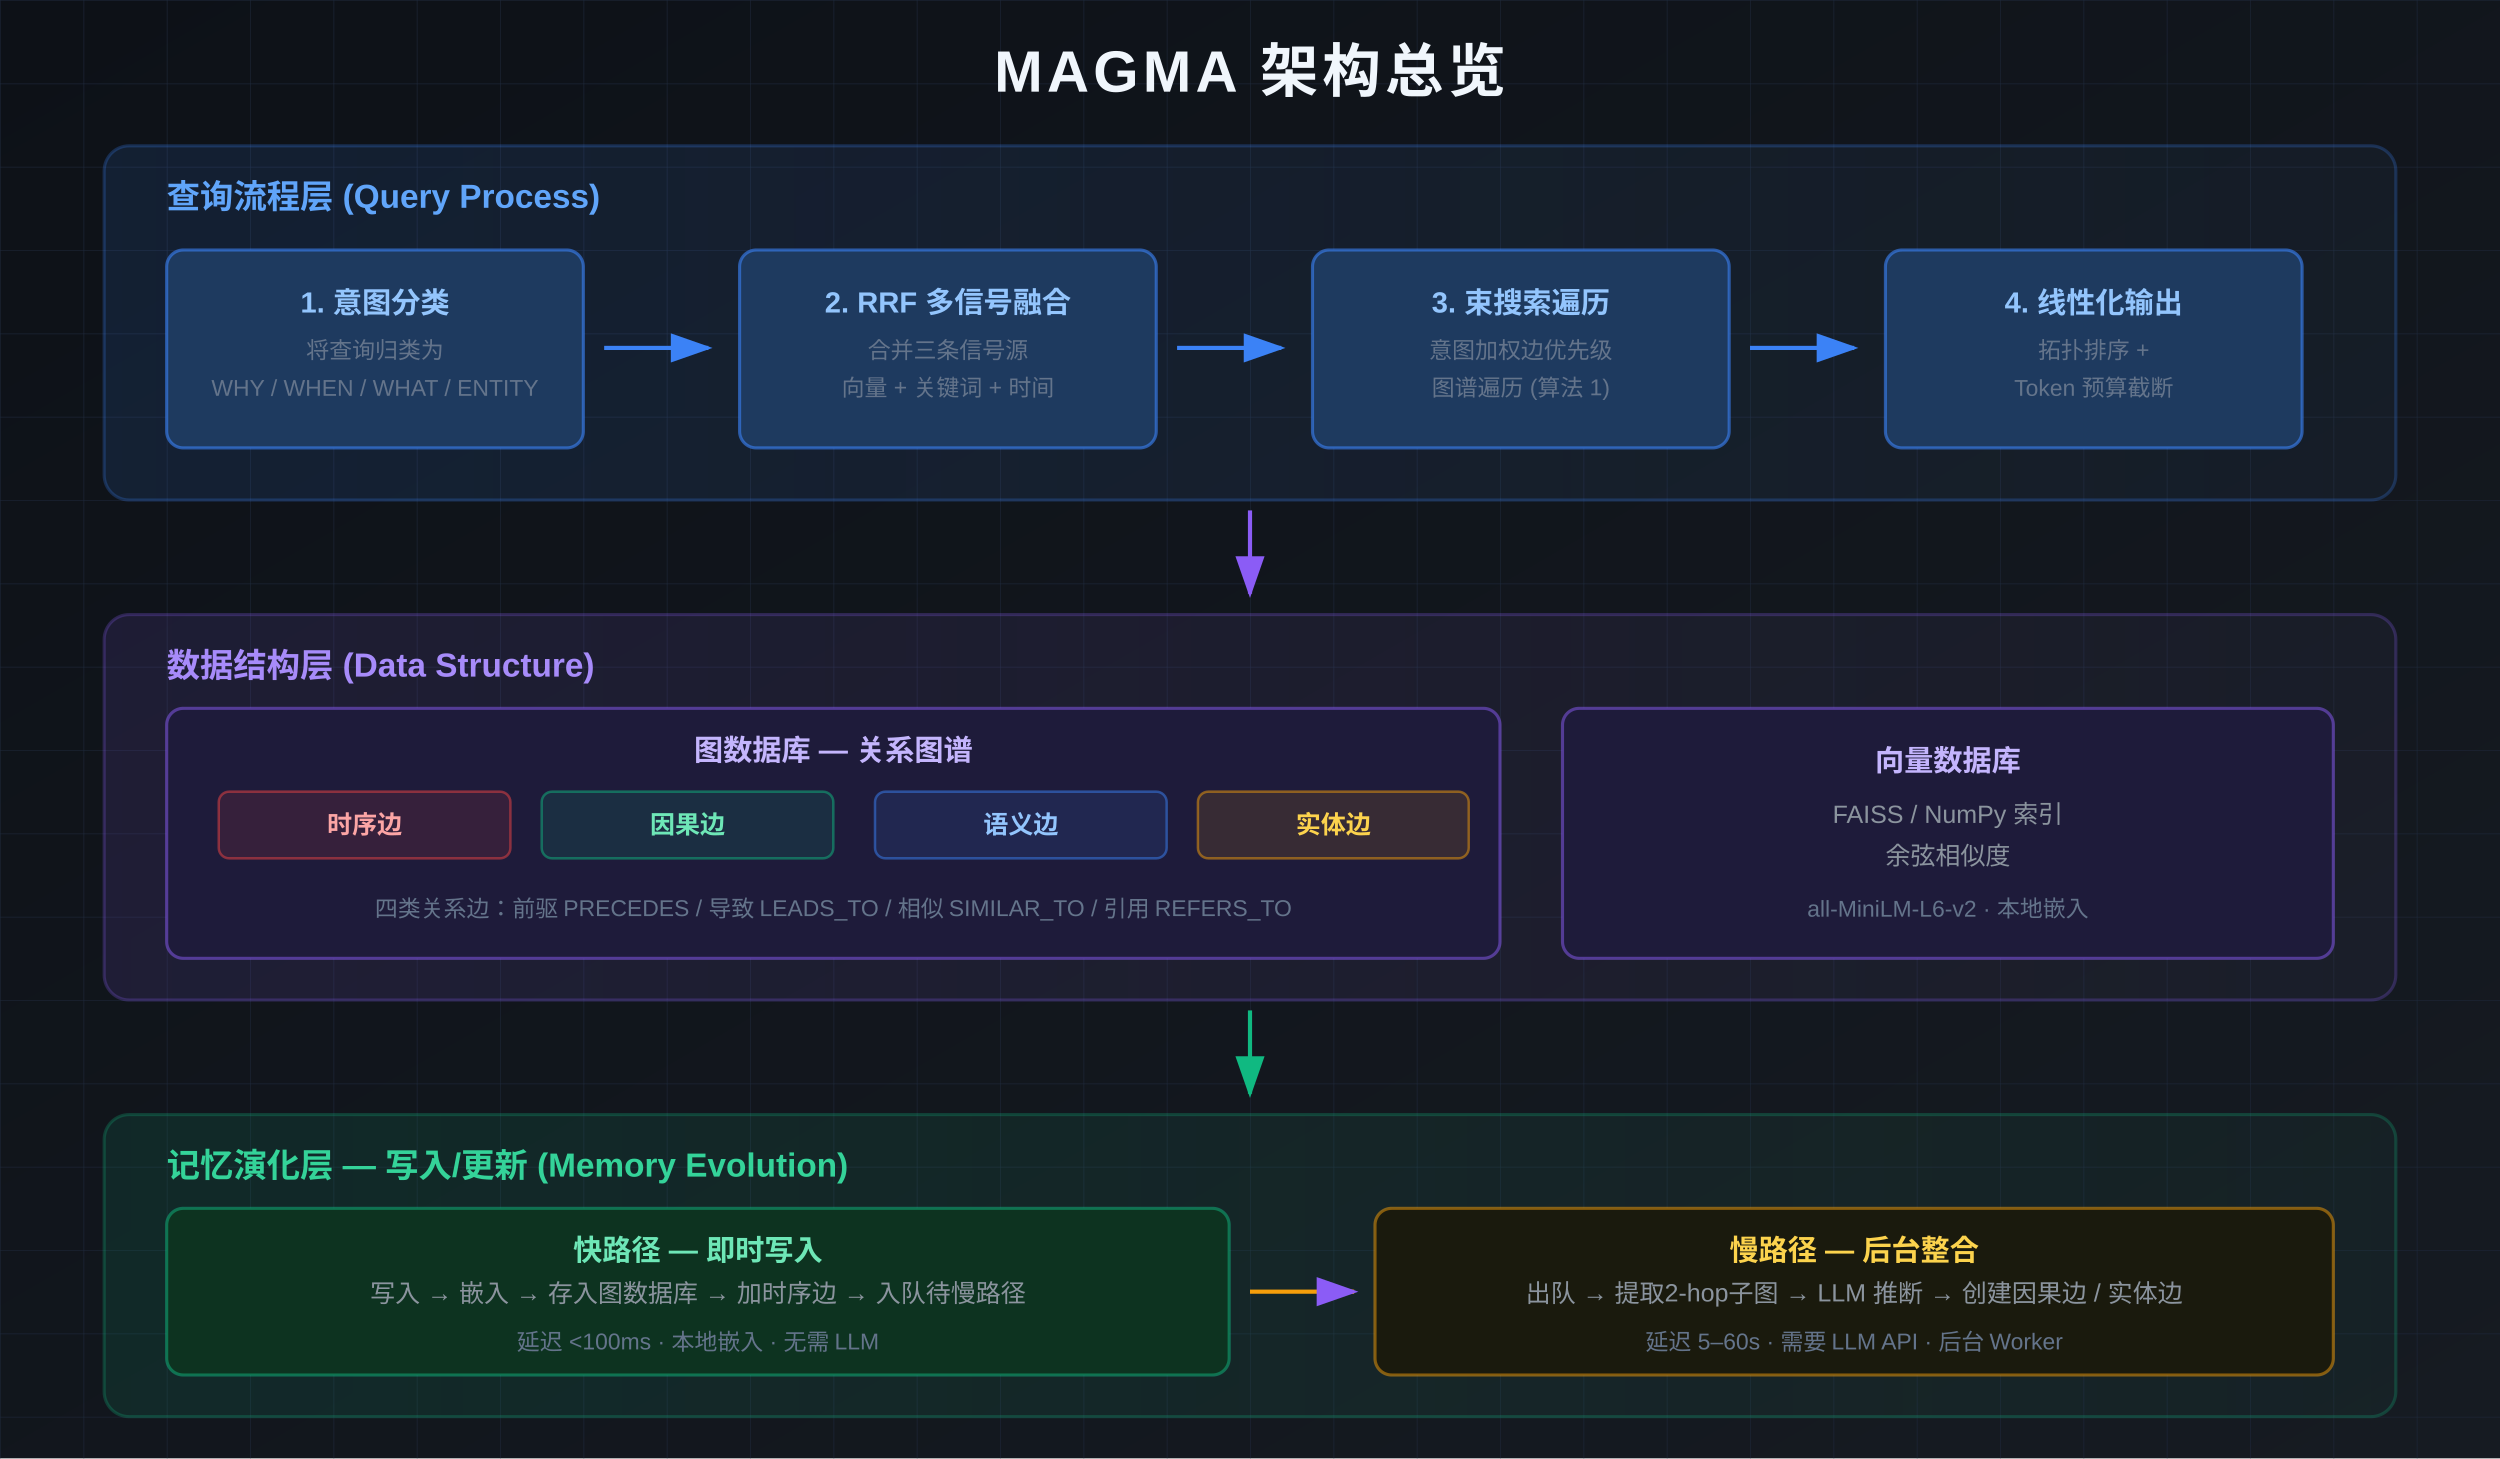
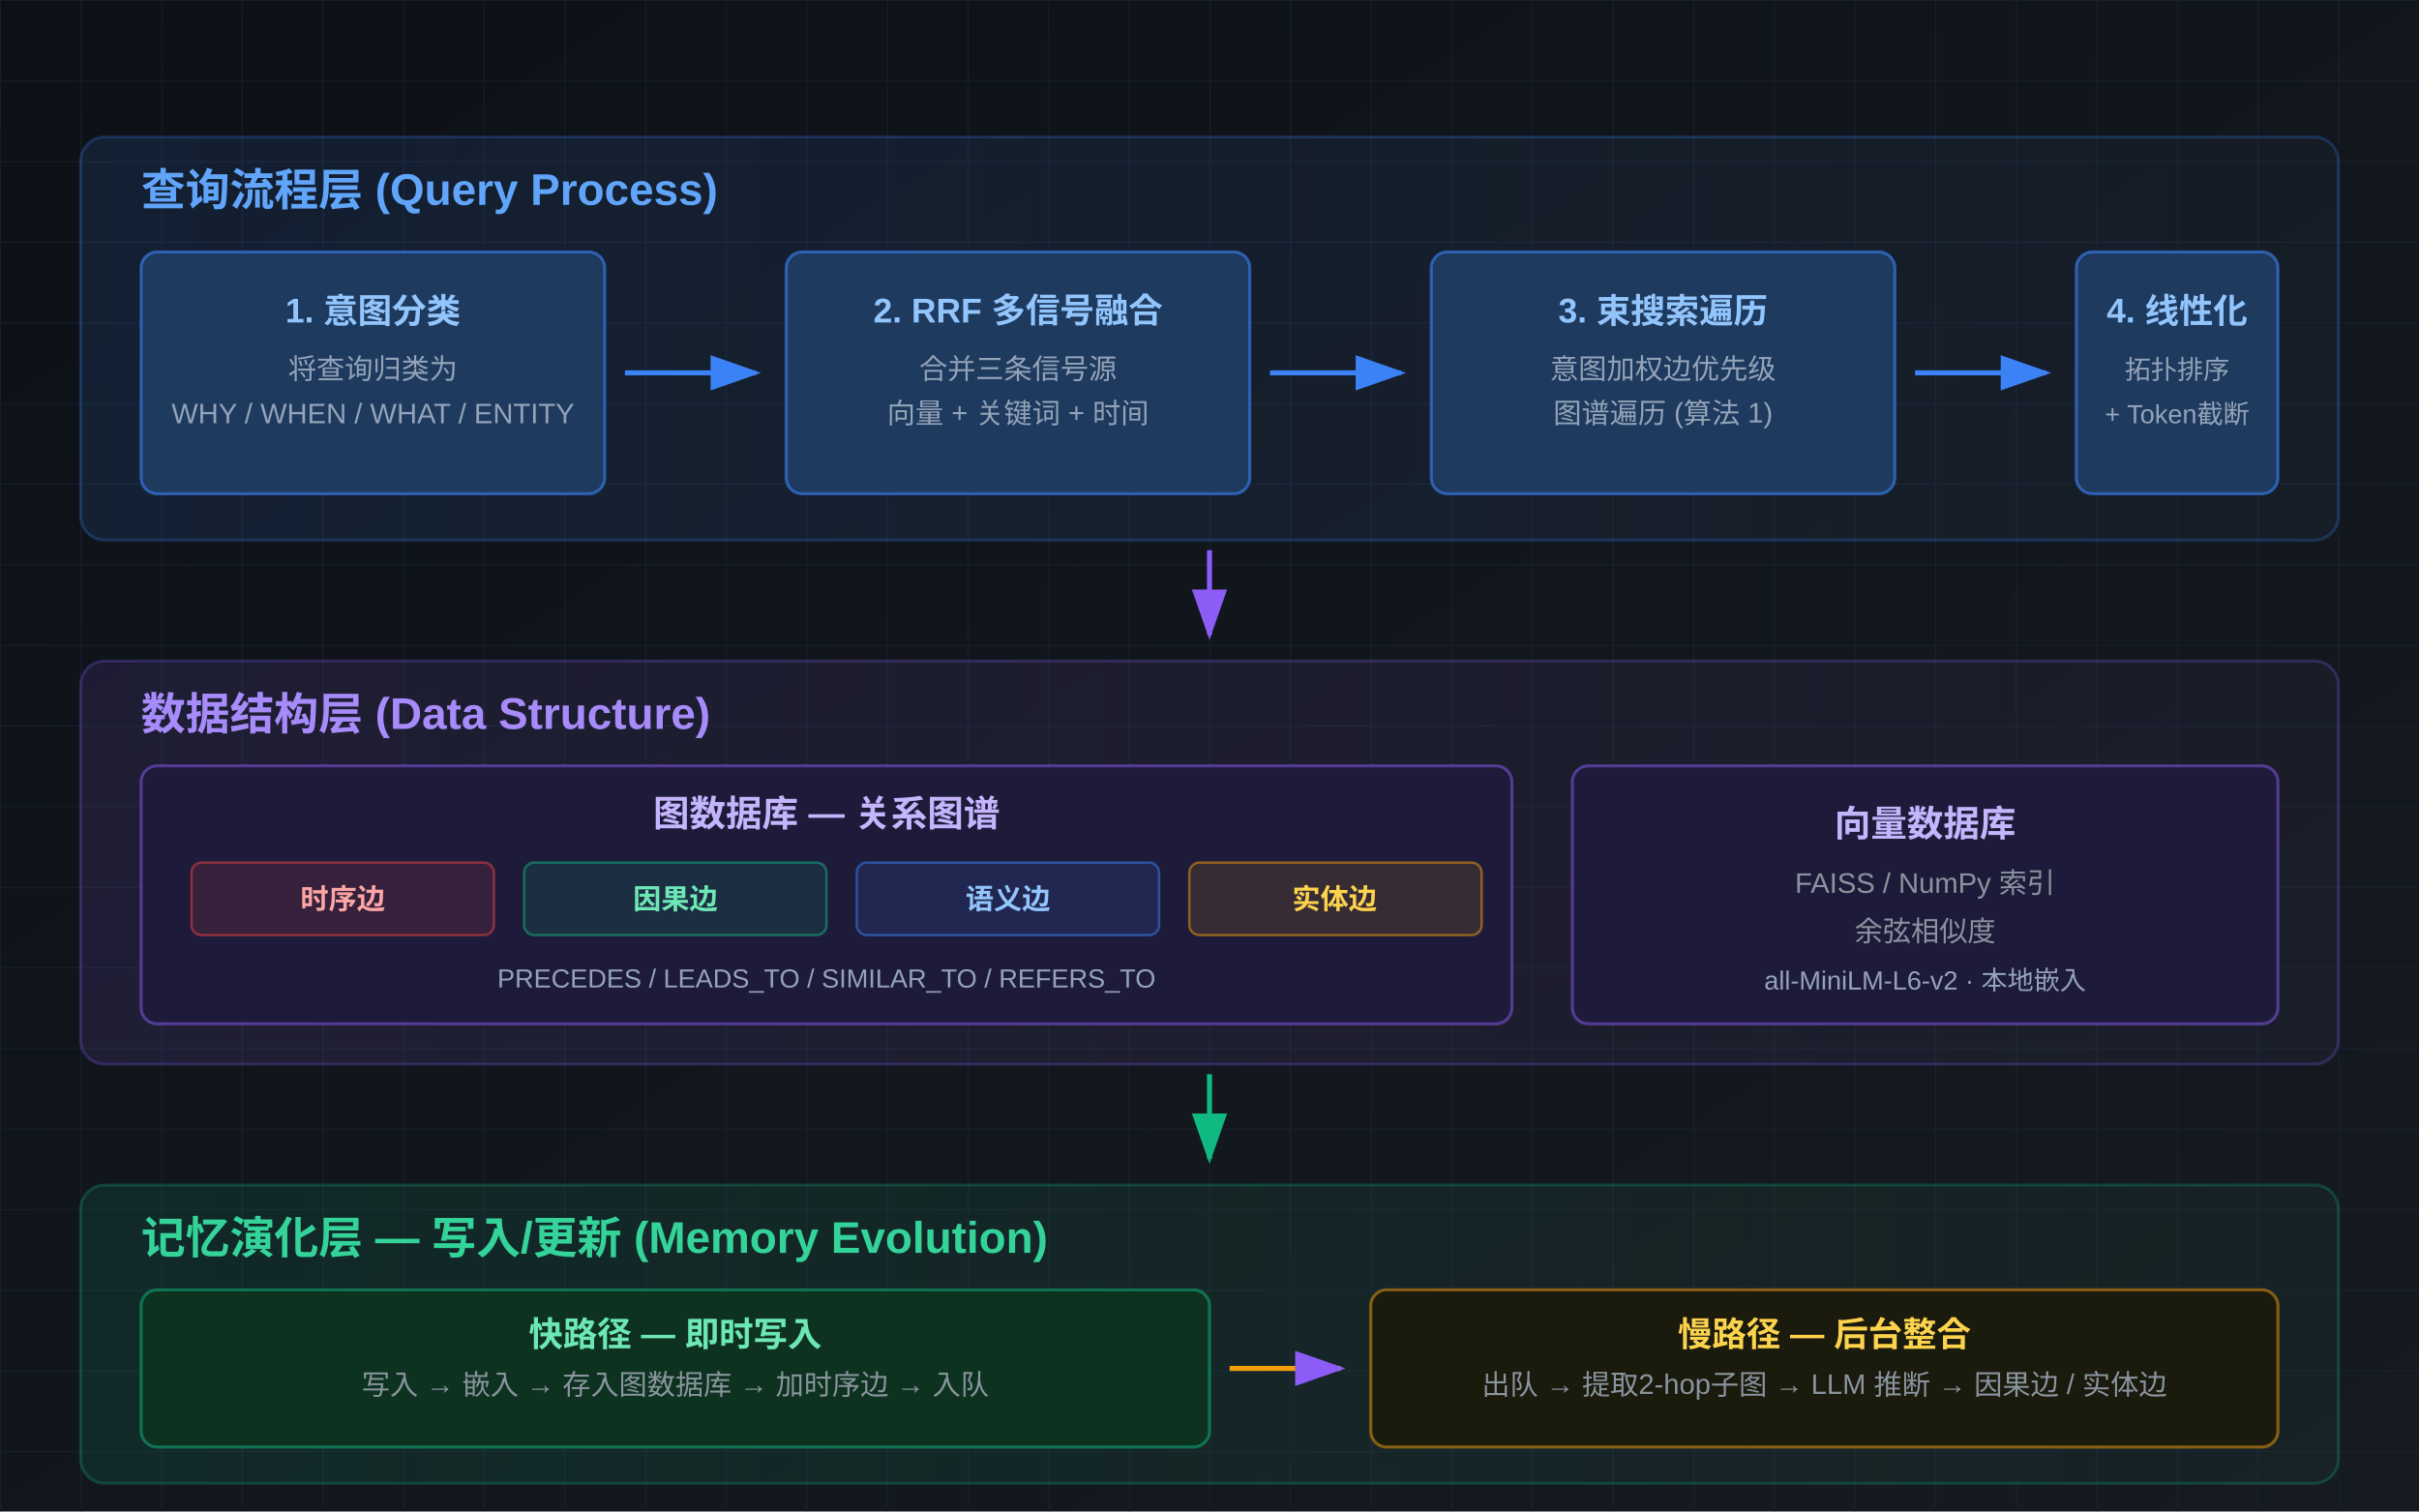
- <svg xmlns="http://www.w3.org/2000/svg" viewBox="0 0 1200 700" width="1200" height="700">
+ <svg xmlns="http://www.w3.org/2000/svg" viewBox="0 0 1200 750" width="1200" height="750">
  <defs>
    <linearGradient id="bg" x1="0%" y1="0%" x2="100%" y2="100%">
      <stop offset="0%" style="stop-color:#0d1117" />
      <stop offset="100%" style="stop-color:#161b22" />
    </linearGradient>
    <linearGradient id="g1" x1="0%" y1="0%" x2="100%" y2="0%">
      <stop offset="0%" style="stop-color:#3b82f6;stop-opacity:0.12" />
      <stop offset="100%" style="stop-color:#60a5fa;stop-opacity:0.04" />
    </linearGradient>
    <linearGradient id="g2" x1="0%" y1="0%" x2="100%" y2="0%">
      <stop offset="0%" style="stop-color:#8b5cf6;stop-opacity:0.12" />
      <stop offset="100%" style="stop-color:#a78bfa;stop-opacity:0.04" />
    </linearGradient>
    <linearGradient id="g3" x1="0%" y1="0%" x2="100%" y2="0%">
      <stop offset="0%" style="stop-color:#10b981;stop-opacity:0.12" />
      <stop offset="100%" style="stop-color:#34d399;stop-opacity:0.04" />
    </linearGradient>
-     <filter id="glow">
-       <feGaussianBlur stdDeviation="2" result="blur" />
-       <feMerge>
-         <feMergeNode in="blur" />
-         <feMergeNode in="SourceGraphic" />
-       </feMerge>
-     </filter>
    <pattern id="grid" width="40" height="40" patternUnits="userSpaceOnUse">
      <path d="M 40 0 L 0 0 0 40" fill="none" stroke="#1e293b" stroke-width="0.5" />
    </pattern>
    <marker id="arrowBlue" markerWidth="10" markerHeight="7" refX="9" refY="3.5" orient="auto">
      <polygon points="0 0, 10 3.5, 0 7" fill="#3b82f6" />
    </marker>
    <marker id="arrowPurple" markerWidth="10" markerHeight="7" refX="9" refY="3.5" orient="auto">
      <polygon points="0 0, 10 3.5, 0 7" fill="#8b5cf6" />
    </marker>
    <marker id="arrowGreen" markerWidth="10" markerHeight="7" refX="9" refY="3.5" orient="auto">
      <polygon points="0 0, 10 3.5, 0 7" fill="#10b981" />
    </marker>
  </defs>
-   <rect width="1200" height="700" fill="url(#bg)" />
-   <rect width="1200" height="700" fill="url(#grid)" />
-   <text x="600" y="44" fill="#f0f6fc" font-family="Arial, sans-serif" font-size="28" font-weight="bold" text-anchor="middle" letter-spacing="2">MAGMA 架构总览</text>
-   <rect x="50" y="70" width="1100" height="170" rx="12" fill="url(#g1)" stroke="#3b82f6" stroke-opacity="0.25" stroke-width="1.5" />
-   <text x="80" y="100" fill="#60a5fa" font-family="Arial, sans-serif" font-size="16" font-weight="bold">查询流程层 (Query Process)</text>
-   <rect x="80" y="120" width="200" height="95" rx="8" fill="#1e3a5f" stroke="#3b82f6" stroke-width="1.5" stroke-opacity="0.6" />
-   <text x="180" y="150" fill="#93c5fd" font-family="Arial, sans-serif" font-size="14" font-weight="bold" text-anchor="middle">1. 意图分类</text>
-   <text x="180" y="172" fill="#64748b" font-family="Arial, sans-serif" font-size="11" text-anchor="middle">将查询归类为</text>
-   <text x="180" y="190" fill="#64748b" font-family="Arial, sans-serif" font-size="11" text-anchor="middle">WHY / WHEN / WHAT / ENTITY</text>
-   <line x1="290" y1="167" x2="340" y2="167" stroke="#3b82f6" stroke-width="2" marker-end="url(#arrowBlue)" />
-   <rect x="355" y="120" width="200" height="95" rx="8" fill="#1e3a5f" stroke="#3b82f6" stroke-width="1.5" stroke-opacity="0.6" />
-   <text x="455" y="150" fill="#93c5fd" font-family="Arial, sans-serif" font-size="14" font-weight="bold" text-anchor="middle">2. RRF 多信号融合</text>
-   <text x="455" y="172" fill="#64748b" font-family="Arial, sans-serif" font-size="11" text-anchor="middle">合并三条信号源</text>
-   <text x="455" y="190" fill="#64748b" font-family="Arial, sans-serif" font-size="11" text-anchor="middle">向量 + 关键词 + 时间</text>
-   <line x1="565" y1="167" x2="615" y2="167" stroke="#3b82f6" stroke-width="2" marker-end="url(#arrowBlue)" />
-   <rect x="630" y="120" width="200" height="95" rx="8" fill="#1e3a5f" stroke="#3b82f6" stroke-width="1.5" stroke-opacity="0.6" />
-   <text x="730" y="150" fill="#93c5fd" font-family="Arial, sans-serif" font-size="14" font-weight="bold" text-anchor="middle">3. 束搜索遍历</text>
-   <text x="730" y="172" fill="#64748b" font-family="Arial, sans-serif" font-size="11" text-anchor="middle">意图加权边优先级</text>
-   <text x="730" y="190" fill="#64748b" font-family="Arial, sans-serif" font-size="11" text-anchor="middle">图谱遍历 (算法 1)</text>
-   <line x1="840" y1="167" x2="890" y2="167" stroke="#3b82f6" stroke-width="2" marker-end="url(#arrowBlue)" />
-   <rect x="905" y="120" width="200" height="95" rx="8" fill="#1e3a5f" stroke="#3b82f6" stroke-width="1.5" stroke-opacity="0.6" />
-   <text x="1005" y="150" fill="#93c5fd" font-family="Arial, sans-serif" font-size="14" font-weight="bold" text-anchor="middle">4. 线性化输出</text>
-   <text x="1005" y="172" fill="#64748b" font-family="Arial, sans-serif" font-size="11" text-anchor="middle">拓扑排序 +</text>
-   <text x="1005" y="190" fill="#64748b" font-family="Arial, sans-serif" font-size="11" text-anchor="middle">Token 预算截断</text>
-   <line x1="600" y1="245" x2="600" y2="285" stroke="#8b5cf6" stroke-width="2" marker-end="url(#arrowPurple)" />
-   <rect x="50" y="295" width="1100" height="185" rx="12" fill="url(#g2)" stroke="#8b5cf6" stroke-opacity="0.25" stroke-width="1.5" />
-   <text x="80" y="325" fill="#a78bfa" font-family="Arial, sans-serif" font-size="16" font-weight="bold">数据结构层 (Data Structure)</text>
-   <rect x="80" y="340" width="640" height="120" rx="8" fill="#1e1b3a" stroke="#8b5cf6" stroke-width="1.5" stroke-opacity="0.5" />
-   <text x="400" y="365" fill="#c4b5fd" font-family="Arial, sans-serif" font-size="14" font-weight="bold" text-anchor="middle">图数据库 — 关系图谱</text>
-   <rect x="105" y="380" width="140" height="32" rx="5" fill="#ef4444" fill-opacity="0.12" stroke="#ef4444" stroke-width="1.2" stroke-opacity="0.5" />
-   <text x="175" y="400" fill="#fca5a5" font-family="Arial, sans-serif" font-size="12" font-weight="bold" text-anchor="middle">时序边</text>
-   <rect x="260" y="380" width="140" height="32" rx="5" fill="#10b981" fill-opacity="0.12" stroke="#10b981" stroke-width="1.2" stroke-opacity="0.5" />
-   <text x="330" y="400" fill="#6ee7b7" font-family="Arial, sans-serif" font-size="12" font-weight="bold" text-anchor="middle">因果边</text>
-   <rect x="420" y="380" width="140" height="32" rx="5" fill="#3b82f6" fill-opacity="0.12" stroke="#3b82f6" stroke-width="1.2" stroke-opacity="0.5" />
-   <text x="490" y="400" fill="#93c5fd" font-family="Arial, sans-serif" font-size="12" font-weight="bold" text-anchor="middle">语义边</text>
-   <rect x="575" y="380" width="130" height="32" rx="5" fill="#f59e0b" fill-opacity="0.12" stroke="#f59e0b" stroke-width="1.2" stroke-opacity="0.5" />
-   <text x="640" y="400" fill="#fcd34d" font-family="Arial, sans-serif" font-size="12" font-weight="bold" text-anchor="middle">实体边</text>
-   <text x="400" y="440" fill="#64748b" font-family="Arial, sans-serif" font-size="11" text-anchor="middle">四类关系边：前驱 PRECEDES / 导致 LEADS_TO / 相似 SIMILAR_TO / 引用 REFERS_TO</text>
-   <rect x="750" y="340" width="370" height="120" rx="8" fill="#1e1b3a" stroke="#8b5cf6" stroke-width="1.5" stroke-opacity="0.5" />
-   <text x="935" y="370" fill="#c4b5fd" font-family="Arial, sans-serif" font-size="14" font-weight="bold" text-anchor="middle">向量数据库</text>
-   <text x="935" y="395" fill="#8b949e" font-family="Arial, sans-serif" font-size="12" text-anchor="middle">FAISS / NumPy 索引</text>
-   <text x="935" y="415" fill="#8b949e" font-family="Arial, sans-serif" font-size="12" text-anchor="middle">余弦相似度</text>
-   <text x="935" y="440" fill="#64748b" font-family="Arial, sans-serif" font-size="11" text-anchor="middle">all-MiniLM-L6-v2 · 本地嵌入</text>
-   <line x1="600" y1="485" x2="600" y2="525" stroke="#10b981" stroke-width="2" marker-end="url(#arrowGreen)" />
-   <rect x="50" y="535" width="1100" height="145" rx="12" fill="url(#g3)" stroke="#10b981" stroke-opacity="0.25" stroke-width="1.5" />
-   <text x="80" y="565" fill="#34d399" font-family="Arial, sans-serif" font-size="16" font-weight="bold">记忆演化层 — 写入/更新 (Memory Evolution)</text>
-   <rect x="80" y="580" width="510" height="80" rx="8" fill="#0d3320" stroke="#10b981" stroke-width="1.5" stroke-opacity="0.5" />
-   <text x="335" y="605" fill="#6ee7b7" font-family="Arial, sans-serif" font-size="14" font-weight="bold" text-anchor="middle">快路径 — 即时写入</text>
-   <text x="335" y="625" fill="#8b949e" font-family="Arial, sans-serif" font-size="12" text-anchor="middle">写入 → 嵌入 → 存入图数据库 → 加时序边 → 入队待慢路径</text>
-   <text x="335" y="648" fill="#64748b" font-family="Arial, sans-serif" font-size="11" text-anchor="middle">延迟 &lt;100ms · 本地嵌入 · 无需 LLM</text>
-   <line x1="600" y1="620" x2="650" y2="620" stroke="#f59e0b" stroke-width="2" marker-end="url(#arrowPurple)" />
-   <rect x="660" y="580" width="460" height="80" rx="8" fill="#1a1a0d" stroke="#f59e0b" stroke-width="1.5" stroke-opacity="0.5" />
-   <text x="890" y="605" fill="#fcd34d" font-family="Arial, sans-serif" font-size="14" font-weight="bold" text-anchor="middle">慢路径 — 后台整合</text>
-   <text x="890" y="625" fill="#8b949e" font-family="Arial, sans-serif" font-size="12" text-anchor="middle">出队 → 提取2-hop子图 → LLM 推断 → 创建因果边 / 实体边</text>
-   <text x="890" y="648" fill="#64748b" font-family="Arial, sans-serif" font-size="11" text-anchor="middle">延迟 5–60s · 需要 LLM API · 后台 Worker</text>
+   <rect width="1200" height="750" fill="url(#bg)" />
+   <rect width="1200" height="750" fill="url(#grid)" />
+   <rect x="40" y="68" width="1120" height="200" rx="12" fill="url(#g1)" stroke="#3b82f6" stroke-opacity="0.25" stroke-width="1.5" />
+   <text x="70" y="102" fill="#60a5fa" font-family="Arial, sans-serif" font-size="22" font-weight="bold">查询流程层 (Query Process)</text>
+   <rect x="70" y="125" width="230" height="120" rx="8" fill="#1e3a5f" stroke="#3b82f6" stroke-width="1.5" stroke-opacity="0.6" />
+   <text x="185" y="160" fill="#93c5fd" font-family="Arial, sans-serif" font-size="17" font-weight="bold" text-anchor="middle">1. 意图分类</text>
+   <text x="185" y="188" fill="#94a3b8" font-family="Arial, sans-serif" font-size="14" text-anchor="middle">将查询归类为</text>
+   <text x="185" y="210" fill="#94a3b8" font-family="Arial, sans-serif" font-size="14" text-anchor="middle">WHY / WHEN / WHAT / ENTITY</text>
+   <line x1="310" y1="185" x2="375" y2="185" stroke="#3b82f6" stroke-width="2.5" marker-end="url(#arrowBlue)" />
+   <rect x="390" y="125" width="230" height="120" rx="8" fill="#1e3a5f" stroke="#3b82f6" stroke-width="1.5" stroke-opacity="0.6" />
+   <text x="505" y="160" fill="#93c5fd" font-family="Arial, sans-serif" font-size="17" font-weight="bold" text-anchor="middle">2. RRF 多信号融合</text>
+   <text x="505" y="188" fill="#94a3b8" font-family="Arial, sans-serif" font-size="14" text-anchor="middle">合并三条信号源</text>
+   <text x="505" y="210" fill="#94a3b8" font-family="Arial, sans-serif" font-size="14" text-anchor="middle">向量 + 关键词 + 时间</text>
+   <line x1="630" y1="185" x2="695" y2="185" stroke="#3b82f6" stroke-width="2.5" marker-end="url(#arrowBlue)" />
+   <rect x="710" y="125" width="230" height="120" rx="8" fill="#1e3a5f" stroke="#3b82f6" stroke-width="1.5" stroke-opacity="0.6" />
+   <text x="825" y="160" fill="#93c5fd" font-family="Arial, sans-serif" font-size="17" font-weight="bold" text-anchor="middle">3. 束搜索遍历</text>
+   <text x="825" y="188" fill="#94a3b8" font-family="Arial, sans-serif" font-size="14" text-anchor="middle">意图加权边优先级</text>
+   <text x="825" y="210" fill="#94a3b8" font-family="Arial, sans-serif" font-size="14" text-anchor="middle">图谱遍历 (算法 1)</text>
+   <line x1="950" y1="185" x2="1015" y2="185" stroke="#3b82f6" stroke-width="2.5" marker-end="url(#arrowBlue)" />
+   <rect x="1030" y="125" width="100" height="120" rx="8" fill="#1e3a5f" stroke="#3b82f6" stroke-width="1.5" stroke-opacity="0.6" />
+   <text x="1080" y="160" fill="#93c5fd" font-family="Arial, sans-serif" font-size="17" font-weight="bold" text-anchor="middle">4. 线性化</text>
+   <text x="1080" y="188" fill="#94a3b8" font-family="Arial, sans-serif" font-size="13" text-anchor="middle">拓扑排序</text>
+   <text x="1080" y="210" fill="#94a3b8" font-family="Arial, sans-serif" font-size="13" text-anchor="middle">+ Token截断</text>
+   <line x1="600" y1="273" x2="600" y2="315" stroke="#8b5cf6" stroke-width="2.5" marker-end="url(#arrowPurple)" />
+   <rect x="40" y="328" width="1120" height="200" rx="12" fill="url(#g2)" stroke="#8b5cf6" stroke-opacity="0.25" stroke-width="1.5" />
+   <text x="70" y="362" fill="#a78bfa" font-family="Arial, sans-serif" font-size="22" font-weight="bold">数据结构层 (Data Structure)</text>
+   <rect x="70" y="380" width="680" height="128" rx="8" fill="#1e1b3a" stroke="#8b5cf6" stroke-width="1.5" stroke-opacity="0.5" />
+   <text x="410" y="410" fill="#c4b5fd" font-family="Arial, sans-serif" font-size="18" font-weight="bold" text-anchor="middle">图数据库 — 关系图谱</text>
+   <rect x="95" y="428" width="150" height="36" rx="5" fill="#ef4444" fill-opacity="0.12" stroke="#ef4444" stroke-width="1.2" stroke-opacity="0.5" />
+   <text x="170" y="451" fill="#fca5a5" font-family="Arial, sans-serif" font-size="14" font-weight="bold" text-anchor="middle">时序边</text>
+   <rect x="260" y="428" width="150" height="36" rx="5" fill="#10b981" fill-opacity="0.12" stroke="#10b981" stroke-width="1.2" stroke-opacity="0.5" />
+   <text x="335" y="451" fill="#6ee7b7" font-family="Arial, sans-serif" font-size="14" font-weight="bold" text-anchor="middle">因果边</text>
+   <rect x="425" y="428" width="150" height="36" rx="5" fill="#3b82f6" fill-opacity="0.12" stroke="#3b82f6" stroke-width="1.2" stroke-opacity="0.5" />
+   <text x="500" y="451" fill="#93c5fd" font-family="Arial, sans-serif" font-size="14" font-weight="bold" text-anchor="middle">语义边</text>
+   <rect x="590" y="428" width="145" height="36" rx="5" fill="#f59e0b" fill-opacity="0.12" stroke="#f59e0b" stroke-width="1.2" stroke-opacity="0.5" />
+   <text x="662" y="451" fill="#fcd34d" font-family="Arial, sans-serif" font-size="14" font-weight="bold" text-anchor="middle">实体边</text>
+   <text x="410" y="490" fill="#94a3b8" font-family="Arial, sans-serif" font-size="13" text-anchor="middle">PRECEDES / LEADS_TO / SIMILAR_TO / REFERS_TO</text>
+   <rect x="780" y="380" width="350" height="128" rx="8" fill="#1e1b3a" stroke="#8b5cf6" stroke-width="1.5" stroke-opacity="0.5" />
+   <text x="955" y="415" fill="#c4b5fd" font-family="Arial, sans-serif" font-size="18" font-weight="bold" text-anchor="middle">向量数据库</text>
+   <text x="955" y="443" fill="#8b949e" font-family="Arial, sans-serif" font-size="14" text-anchor="middle">FAISS / NumPy 索引</text>
+   <text x="955" y="467" fill="#8b949e" font-family="Arial, sans-serif" font-size="14" text-anchor="middle">余弦相似度</text>
+   <text x="955" y="491" fill="#94a3b8" font-family="Arial, sans-serif" font-size="13" text-anchor="middle">all-MiniLM-L6-v2 · 本地嵌入</text>
+   <line x1="600" y1="533" x2="600" y2="575" stroke="#10b981" stroke-width="2.5" marker-end="url(#arrowGreen)" />
+   <rect x="40" y="588" width="1120" height="148" rx="12" fill="url(#g3)" stroke="#10b981" stroke-opacity="0.25" stroke-width="1.5" />
+   <text x="70" y="622" fill="#34d399" font-family="Arial, sans-serif" font-size="22" font-weight="bold">记忆演化层 — 写入/更新 (Memory Evolution)</text>
+   <rect x="70" y="640" width="530" height="78" rx="8" fill="#0d3320" stroke="#10b981" stroke-width="1.5" stroke-opacity="0.5" />
+   <text x="335" y="668" fill="#6ee7b7" font-family="Arial, sans-serif" font-size="17" font-weight="bold" text-anchor="middle">快路径 — 即时写入</text>
+   <text x="335" y="692" fill="#8b949e" font-family="Arial, sans-serif" font-size="14" text-anchor="middle">写入 → 嵌入 → 存入图数据库 → 加时序边 → 入队</text>
+   <line x1="610" y1="679" x2="665" y2="679" stroke="#f59e0b" stroke-width="2.5" marker-end="url(#arrowPurple)" />
+   <rect x="680" y="640" width="450" height="78" rx="8" fill="#1a1a0d" stroke="#f59e0b" stroke-width="1.5" stroke-opacity="0.5" />
+   <text x="905" y="668" fill="#fcd34d" font-family="Arial, sans-serif" font-size="17" font-weight="bold" text-anchor="middle">慢路径 — 后台整合</text>
+   <text x="905" y="692" fill="#8b949e" font-family="Arial, sans-serif" font-size="14" text-anchor="middle">出队 → 提取2-hop子图 → LLM 推断 → 因果边 / 实体边</text>
</svg>
